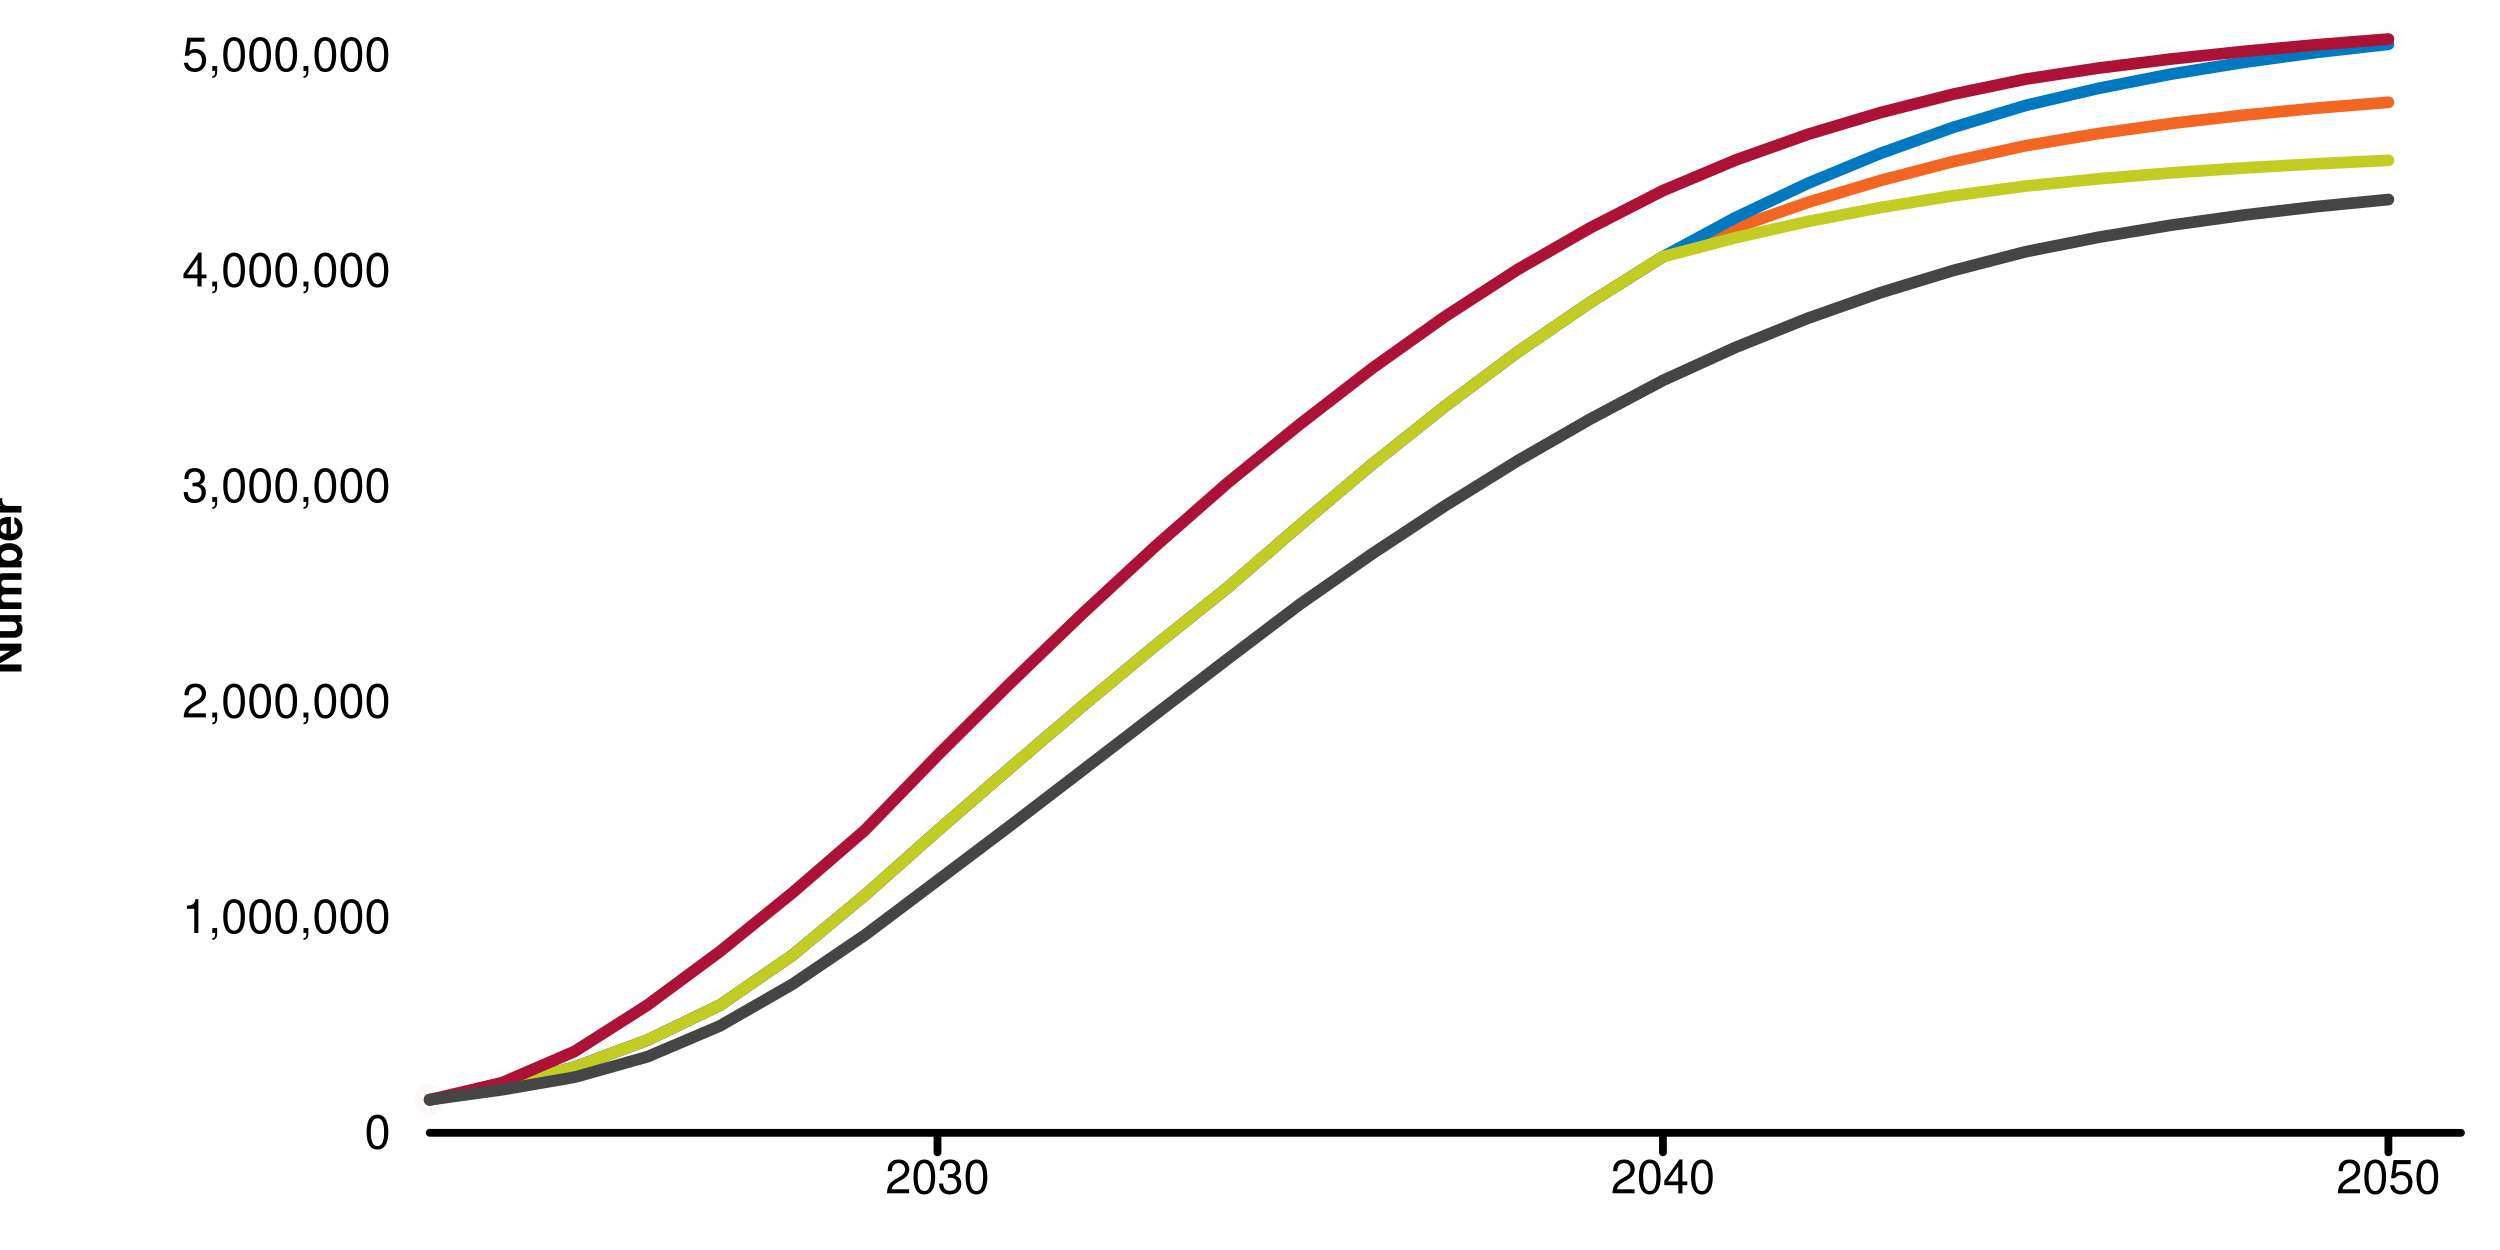
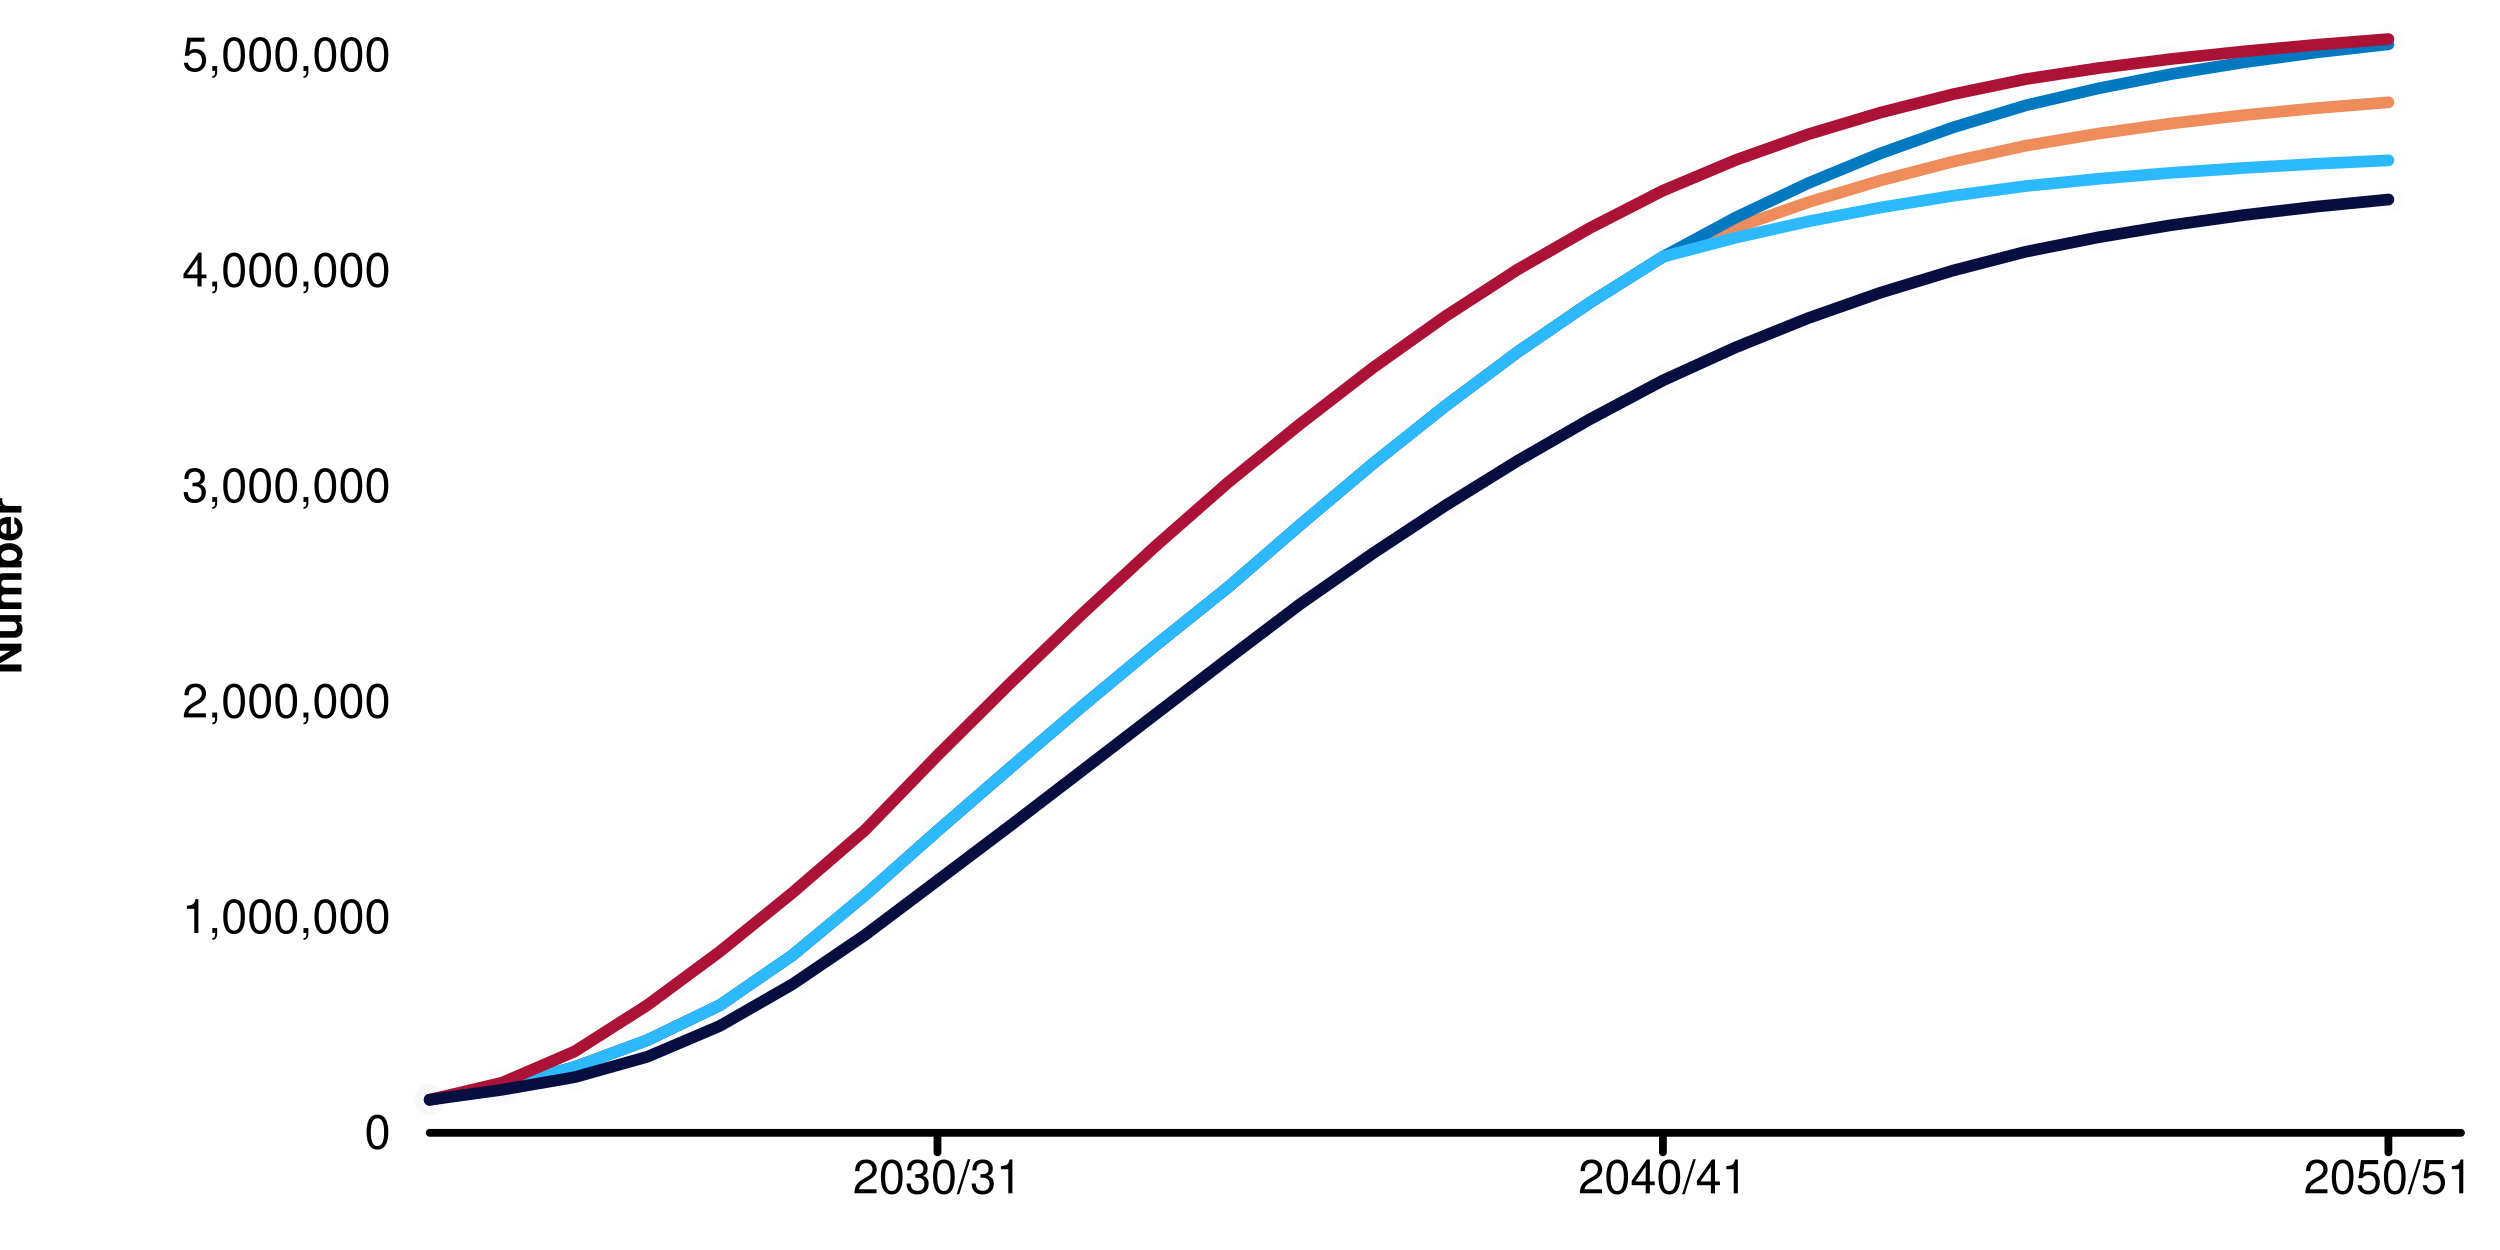
<svg xmlns="http://www.w3.org/2000/svg" width="640" height="320" viewBox="0 0 640 320" preserveAspectRatio="xMinYMin meet" overflow="visible" class="oi-chart-main" data-type="line-chart">
  <defs>
    <style>
	.series path.line { fill-opacity: 0; }
	.series path.line.dotted { stroke-dasharray: 12 20 }
	.series:hover path.line, .series.on path.line { stroke-width: 5; }
	.series .marker { opacity:0.01; }
	.series:hover .marker, .series.active .marker, .series .marker.selected { opacity:1!important; }
	.series .marker:hover, .series .marker.on { r: 6px!important; fill: black; }
	.grid { font-family: "Helvetica Neue",Helvetica,Arial,"Lucida Grande",sans-serif; }
	.grid line { stroke: rgb(0,0,0); stroke-width: 2; stroke-linecap: round; }
	.grid.grid-x text { text-anchor: middle; dominant-baseline: hanging; transform: translateY(10px); }
	.grid.grid-y text { text-anchor: end; dominant-baseline: middle; transform: translateX(-10px); }
	</style>
  </defs>
  <g class="grid grid-y">
    <line x1="110" y1="290" x2="630" y2="290" data-left="110" />
    <text x="110" y="290" text-anchor="end">0</text>
    <text x="110" y="234.829" text-anchor="end">1,000,000</text>
    <text x="110" y="179.658" text-anchor="end">2,000,000</text>
    <text x="110" y="124.487" text-anchor="end">3,000,000</text>
    <text x="110" y="69.317" text-anchor="end">4,000,000</text>
    <text x="110" y="14.146" text-anchor="end">5,000,000</text>
    <text style="text-anchor:middle;dominant-baseline:hanging;font-weight:bold;transform: translateY(150px) rotate(-90deg);">Number</text>
  </g>
  <g class="grid grid-x">
    <line class="tick" x1="240" y1="290" x2="240" y2="295" />
-     <text x="240" y="290" text-anchor="middle">2030</text>
+     <text x="240" y="290" text-anchor="middle">2030/31</text>
    <line class="tick" x1="425.714" y1="290" x2="425.714" y2="295" />
-     <text x="425.714" y="290" text-anchor="middle">2040</text>
+     <text x="425.714" y="290" text-anchor="middle">2040/41</text>
    <line class="tick" x1="611.429" y1="290" x2="611.429" y2="295" />
-     <text x="611.429" y="290" text-anchor="middle">2050</text>
+     <text x="611.429" y="290" text-anchor="middle">2050/51</text>
    <text style="text-anchor:middle;dominant-baseline:hanging;font-weight:bold;transform: translateY(150px) rotate(-90deg);" />
  </g>
  <g class="data-layer" role="table">
    <g data-scenario="electric-engagement" class="series series-1" tabindex="0" role="row" aria-label="Series: Electric Engagement" data-series="1">
-       <path d="M 110.00,281.54L 128.57,278.16L 147.14,273.16L 165.71,266.28L 184.29,257.33L 202.86,244.55L 221.43,229.16L 240.00,212.68L 258.57,196.60L 277.14,180.72L 295.71,165.30L 314.29,150.42L 332.86,134.36L 351.43,118.72L 370.00,103.94L 388.57,90.08L 407.14,77.39L 425.71,65.73L 444.29,58.28L 462.86,51.79L 481.43,46.19L 500.00,41.36L 518.57,37.30L 537.14,34.20L 555.71,31.62L 574.29,29.49L 592.86,27.69L 611.43,26.19" id="Electric Engagement" class="line" stroke="#F26522" stroke-width="3" stroke-linecap="round" />
-       <circle class="marker" cx="110.00" cy="281.54" data-y="153318" data-x="2023" data-i="0" data-series="1" r="4" fill="#F26522" roll="cell" />
-       <circle class="marker" cx="128.57" cy="278.16" data-y="214646" data-x="2024" data-i="1" data-series="1" r="4" fill="#F26522" roll="cell" />
-       <circle class="marker" cx="147.14" cy="273.16" data-y="305265" data-x="2025" data-i="2" data-series="1" r="4" fill="#F26522" roll="cell" />
-       <circle class="marker" cx="165.71" cy="266.28" data-y="429877" data-x="2026" data-i="3" data-series="1" r="4" fill="#F26522" roll="cell" />
-       <circle class="marker" cx="184.29" cy="257.33" data-y="592111" data-x="2027" data-i="4" data-series="1" r="4" fill="#F26522" roll="cell" />
-       <circle class="marker" cx="202.86" cy="244.55" data-y="823823" data-x="2028" data-i="5" data-series="1" r="4" fill="#F26522" roll="cell" />
-       <circle class="marker" cx="221.43" cy="229.16" data-y="1102746" data-x="2029" data-i="6" data-series="1" r="4" fill="#F26522" roll="cell" />
-       <circle class="marker" cx="240.00" cy="212.68" data-y="1401426" data-x="2030" data-i="7" data-series="1" r="4" fill="#F26522" roll="cell" />
-       <circle class="marker" cx="258.57" cy="196.60" data-y="1692952" data-x="2031" data-i="8" data-series="1" r="4" fill="#F26522" roll="cell" />
-       <circle class="marker" cx="277.14" cy="180.72" data-y="1980784" data-x="2032" data-i="9" data-series="1" r="4" fill="#F26522" roll="cell" />
-       <circle class="marker" cx="295.71" cy="165.30" data-y="2260174" data-x="2033" data-i="10" data-series="1" r="4" fill="#F26522" roll="cell" />
-       <circle class="marker" cx="314.29" cy="150.42" data-y="2529934" data-x="2034" data-i="11" data-series="1" r="4" fill="#F26522" roll="cell" />
-       <circle class="marker" cx="332.86" cy="134.36" data-y="2821060" data-x="2035" data-i="12" data-series="1" r="4" fill="#F26522" roll="cell" />
-       <circle class="marker" cx="351.43" cy="118.72" data-y="3104471" data-x="2036" data-i="13" data-series="1" r="4" fill="#F26522" roll="cell" />
-       <circle class="marker" cx="370.00" cy="103.94" data-y="3372408" data-x="2037" data-i="14" data-series="1" r="4" fill="#F26522" roll="cell" />
-       <circle class="marker" cx="388.57" cy="90.08" data-y="3623689" data-x="2038" data-i="15" data-series="1" r="4" fill="#F26522" roll="cell" />
-       <circle class="marker" cx="407.14" cy="77.39" data-y="3853701" data-x="2039" data-i="16" data-series="1" r="4" fill="#F26522" roll="cell" />
-       <circle class="marker" cx="425.71" cy="65.73" data-y="4064963" data-x="2040" data-i="17" data-series="1" r="4" fill="#F26522" roll="cell" />
-       <circle class="marker" cx="444.29" cy="58.28" data-y="4200089" data-x="2041" data-i="18" data-series="1" r="4" fill="#F26522" roll="cell" />
-       <circle class="marker" cx="462.86" cy="51.79" data-y="4317680" data-x="2042" data-i="19" data-series="1" r="4" fill="#F26522" roll="cell" />
-       <circle class="marker" cx="481.43" cy="46.19" data-y="4419258" data-x="2043" data-i="20" data-series="1" r="4" fill="#F26522" roll="cell" />
-       <circle class="marker" cx="500.00" cy="41.36" data-y="4506781" data-x="2044" data-i="21" data-series="1" r="4" fill="#F26522" roll="cell" />
-       <circle class="marker" cx="518.57" cy="37.30" data-y="4580279" data-x="2045" data-i="22" data-series="1" r="4" fill="#F26522" roll="cell" />
-       <circle class="marker" cx="537.14" cy="34.20" data-y="4636448" data-x="2046" data-i="23" data-series="1" r="4" fill="#F26522" roll="cell" />
-       <circle class="marker" cx="555.71" cy="31.62" data-y="4683300" data-x="2047" data-i="24" data-series="1" r="4" fill="#F26522" roll="cell" />
-       <circle class="marker" cx="574.29" cy="29.49" data-y="4721947" data-x="2048" data-i="25" data-series="1" r="4" fill="#F26522" roll="cell" />
-       <circle class="marker" cx="592.86" cy="27.69" data-y="4754513" data-x="2049" data-i="26" data-series="1" r="4" fill="#F26522" roll="cell" />
-       <circle class="marker" cx="611.43" cy="26.19" data-y="4781607" data-x="2050" data-i="27" data-series="1" r="4" fill="#F26522" roll="cell" />
+       <path d="M 110.00,281.54L 128.57,278.16L 147.14,273.16L 165.71,266.28L 184.29,257.33L 202.86,244.55L 221.43,229.16L 240.00,212.68L 258.57,196.60L 277.14,180.72L 295.71,165.30L 314.29,150.42L 332.86,134.36L 351.43,118.72L 370.00,103.94L 388.57,90.08L 407.14,77.39L 425.71,65.73L 444.29,58.28L 462.86,51.79L 481.43,46.19L 500.00,41.36L 518.57,37.30L 537.14,34.20L 555.71,31.62L 574.29,29.49L 592.86,27.69L 611.43,26.19" id="Electric Engagement" class="line" stroke="#EE8C5C" stroke-width="3" stroke-linecap="round" />
+       <circle class="marker" cx="110.00" cy="281.54" data-y="153318" data-x="2023/24" data-i="0" data-series="1" r="4" fill="#EE8C5C" roll="cell" />
+       <circle class="marker" cx="128.57" cy="278.16" data-y="214646" data-x="2024/25" data-i="1" data-series="1" r="4" fill="#EE8C5C" roll="cell" />
+       <circle class="marker" cx="147.14" cy="273.16" data-y="305265" data-x="2025/26" data-i="2" data-series="1" r="4" fill="#EE8C5C" roll="cell" />
+       <circle class="marker" cx="165.71" cy="266.28" data-y="429877" data-x="2026/27" data-i="3" data-series="1" r="4" fill="#EE8C5C" roll="cell" />
+       <circle class="marker" cx="184.29" cy="257.33" data-y="592111" data-x="2027/28" data-i="4" data-series="1" r="4" fill="#EE8C5C" roll="cell" />
+       <circle class="marker" cx="202.86" cy="244.55" data-y="823823" data-x="2028/29" data-i="5" data-series="1" r="4" fill="#EE8C5C" roll="cell" />
+       <circle class="marker" cx="221.43" cy="229.16" data-y="1102746" data-x="2029/30" data-i="6" data-series="1" r="4" fill="#EE8C5C" roll="cell" />
+       <circle class="marker" cx="240.00" cy="212.68" data-y="1401426" data-x="2030/31" data-i="7" data-series="1" r="4" fill="#EE8C5C" roll="cell" />
+       <circle class="marker" cx="258.57" cy="196.60" data-y="1692952" data-x="2031/32" data-i="8" data-series="1" r="4" fill="#EE8C5C" roll="cell" />
+       <circle class="marker" cx="277.14" cy="180.72" data-y="1980784" data-x="2032/33" data-i="9" data-series="1" r="4" fill="#EE8C5C" roll="cell" />
+       <circle class="marker" cx="295.71" cy="165.30" data-y="2260174" data-x="2033/34" data-i="10" data-series="1" r="4" fill="#EE8C5C" roll="cell" />
+       <circle class="marker" cx="314.29" cy="150.42" data-y="2529934" data-x="2034/35" data-i="11" data-series="1" r="4" fill="#EE8C5C" roll="cell" />
+       <circle class="marker" cx="332.86" cy="134.36" data-y="2821060" data-x="2035/36" data-i="12" data-series="1" r="4" fill="#EE8C5C" roll="cell" />
+       <circle class="marker" cx="351.43" cy="118.72" data-y="3104471" data-x="2036/37" data-i="13" data-series="1" r="4" fill="#EE8C5C" roll="cell" />
+       <circle class="marker" cx="370.00" cy="103.94" data-y="3372408" data-x="2037/38" data-i="14" data-series="1" r="4" fill="#EE8C5C" roll="cell" />
+       <circle class="marker" cx="388.57" cy="90.08" data-y="3623689" data-x="2038/39" data-i="15" data-series="1" r="4" fill="#EE8C5C" roll="cell" />
+       <circle class="marker" cx="407.14" cy="77.39" data-y="3853701" data-x="2039/40" data-i="16" data-series="1" r="4" fill="#EE8C5C" roll="cell" />
+       <circle class="marker" cx="425.71" cy="65.73" data-y="4064963" data-x="2040/41" data-i="17" data-series="1" r="4" fill="#EE8C5C" roll="cell" />
+       <circle class="marker" cx="444.29" cy="58.28" data-y="4200089" data-x="2041/42" data-i="18" data-series="1" r="4" fill="#EE8C5C" roll="cell" />
+       <circle class="marker" cx="462.86" cy="51.79" data-y="4317680" data-x="2042/43" data-i="19" data-series="1" r="4" fill="#EE8C5C" roll="cell" />
+       <circle class="marker" cx="481.43" cy="46.19" data-y="4419258" data-x="2043/44" data-i="20" data-series="1" r="4" fill="#EE8C5C" roll="cell" />
+       <circle class="marker" cx="500.00" cy="41.36" data-y="4506781" data-x="2044/45" data-i="21" data-series="1" r="4" fill="#EE8C5C" roll="cell" />
+       <circle class="marker" cx="518.57" cy="37.30" data-y="4580279" data-x="2045/46" data-i="22" data-series="1" r="4" fill="#EE8C5C" roll="cell" />
+       <circle class="marker" cx="537.14" cy="34.20" data-y="4636448" data-x="2046/47" data-i="23" data-series="1" r="4" fill="#EE8C5C" roll="cell" />
+       <circle class="marker" cx="555.71" cy="31.62" data-y="4683300" data-x="2047/48" data-i="24" data-series="1" r="4" fill="#EE8C5C" roll="cell" />
+       <circle class="marker" cx="574.29" cy="29.49" data-y="4721947" data-x="2048/49" data-i="25" data-series="1" r="4" fill="#EE8C5C" roll="cell" />
+       <circle class="marker" cx="592.86" cy="27.69" data-y="4754513" data-x="2049/50" data-i="26" data-series="1" r="4" fill="#EE8C5C" roll="cell" />
+       <circle class="marker" cx="611.43" cy="26.19" data-y="4781607" data-x="2050/51" data-i="27" data-series="1" r="4" fill="#EE8C5C" roll="cell" />
    </g>
    <g data-scenario="hydrogen-evolution" class="series series-2" tabindex="0" role="row" aria-label="Series: Hydrogen Evolution" data-series="2">
      <path d="M 110.00,281.54L 128.57,278.16L 147.14,273.16L 165.71,266.28L 184.29,257.33L 202.86,244.55L 221.43,229.16L 240.00,212.68L 258.57,196.60L 277.14,180.72L 295.71,165.30L 314.29,150.42L 332.86,134.36L 351.43,118.72L 370.00,103.94L 388.57,90.08L 407.14,77.39L 425.71,65.73L 444.29,55.70L 462.86,46.90L 481.43,39.25L 500.00,32.61L 518.57,26.98L 537.14,22.63L 555.71,18.98L 574.29,15.97L 592.86,13.44L 611.43,11.34" id="Hydrogen Evolution" class="line" stroke="#0079C1" stroke-width="3" stroke-linecap="round" />
-       <circle class="marker" cx="110.00" cy="281.54" data-y="153318" data-x="2023" data-i="0" data-series="2" r="4" fill="#0079C1" roll="cell" />
-       <circle class="marker" cx="128.57" cy="278.16" data-y="214646" data-x="2024" data-i="1" data-series="2" r="4" fill="#0079C1" roll="cell" />
-       <circle class="marker" cx="147.14" cy="273.16" data-y="305265" data-x="2025" data-i="2" data-series="2" r="4" fill="#0079C1" roll="cell" />
-       <circle class="marker" cx="165.71" cy="266.28" data-y="429877" data-x="2026" data-i="3" data-series="2" r="4" fill="#0079C1" roll="cell" />
-       <circle class="marker" cx="184.29" cy="257.33" data-y="592111" data-x="2027" data-i="4" data-series="2" r="4" fill="#0079C1" roll="cell" />
-       <circle class="marker" cx="202.86" cy="244.55" data-y="823823" data-x="2028" data-i="5" data-series="2" r="4" fill="#0079C1" roll="cell" />
-       <circle class="marker" cx="221.43" cy="229.16" data-y="1102746" data-x="2029" data-i="6" data-series="2" r="4" fill="#0079C1" roll="cell" />
-       <circle class="marker" cx="240.00" cy="212.68" data-y="1401426" data-x="2030" data-i="7" data-series="2" r="4" fill="#0079C1" roll="cell" />
-       <circle class="marker" cx="258.57" cy="196.60" data-y="1692952" data-x="2031" data-i="8" data-series="2" r="4" fill="#0079C1" roll="cell" />
-       <circle class="marker" cx="277.14" cy="180.72" data-y="1980784" data-x="2032" data-i="9" data-series="2" r="4" fill="#0079C1" roll="cell" />
-       <circle class="marker" cx="295.71" cy="165.30" data-y="2260174" data-x="2033" data-i="10" data-series="2" r="4" fill="#0079C1" roll="cell" />
-       <circle class="marker" cx="314.29" cy="150.42" data-y="2529934" data-x="2034" data-i="11" data-series="2" r="4" fill="#0079C1" roll="cell" />
-       <circle class="marker" cx="332.86" cy="134.36" data-y="2821060" data-x="2035" data-i="12" data-series="2" r="4" fill="#0079C1" roll="cell" />
-       <circle class="marker" cx="351.43" cy="118.72" data-y="3104471" data-x="2036" data-i="13" data-series="2" r="4" fill="#0079C1" roll="cell" />
-       <circle class="marker" cx="370.00" cy="103.94" data-y="3372408" data-x="2037" data-i="14" data-series="2" r="4" fill="#0079C1" roll="cell" />
-       <circle class="marker" cx="388.57" cy="90.08" data-y="3623689" data-x="2038" data-i="15" data-series="2" r="4" fill="#0079C1" roll="cell" />
-       <circle class="marker" cx="407.14" cy="77.39" data-y="3853701" data-x="2039" data-i="16" data-series="2" r="4" fill="#0079C1" roll="cell" />
-       <circle class="marker" cx="425.71" cy="65.73" data-y="4064963" data-x="2040" data-i="17" data-series="2" r="4" fill="#0079C1" roll="cell" />
-       <circle class="marker" cx="444.29" cy="55.70" data-y="4246885" data-x="2041" data-i="18" data-series="2" r="4" fill="#0079C1" roll="cell" />
-       <circle class="marker" cx="462.86" cy="46.90" data-y="4406242" data-x="2042" data-i="19" data-series="2" r="4" fill="#0079C1" roll="cell" />
-       <circle class="marker" cx="481.43" cy="39.25" data-y="4544987" data-x="2043" data-i="20" data-series="2" r="4" fill="#0079C1" roll="cell" />
-       <circle class="marker" cx="500.00" cy="32.61" data-y="4665378" data-x="2044" data-i="21" data-series="2" r="4" fill="#0079C1" roll="cell" />
-       <circle class="marker" cx="518.57" cy="26.98" data-y="4767398" data-x="2045" data-i="22" data-series="2" r="4" fill="#0079C1" roll="cell" />
-       <circle class="marker" cx="537.14" cy="22.63" data-y="4846250" data-x="2046" data-i="23" data-series="2" r="4" fill="#0079C1" roll="cell" />
-       <circle class="marker" cx="555.71" cy="18.98" data-y="4912320" data-x="2047" data-i="24" data-series="2" r="4" fill="#0079C1" roll="cell" />
-       <circle class="marker" cx="574.29" cy="15.97" data-y="4966953" data-x="2048" data-i="25" data-series="2" r="4" fill="#0079C1" roll="cell" />
-       <circle class="marker" cx="592.86" cy="13.44" data-y="5012818" data-x="2049" data-i="26" data-series="2" r="4" fill="#0079C1" roll="cell" />
-       <circle class="marker" cx="611.43" cy="11.34" data-y="5050825" data-x="2050" data-i="27" data-series="2" r="4" fill="#0079C1" roll="cell" />
+       <circle class="marker" cx="110.00" cy="281.54" data-y="153318" data-x="2023/24" data-i="0" data-series="2" r="4" fill="#0079C1" roll="cell" />
+       <circle class="marker" cx="128.57" cy="278.16" data-y="214646" data-x="2024/25" data-i="1" data-series="2" r="4" fill="#0079C1" roll="cell" />
+       <circle class="marker" cx="147.14" cy="273.16" data-y="305265" data-x="2025/26" data-i="2" data-series="2" r="4" fill="#0079C1" roll="cell" />
+       <circle class="marker" cx="165.71" cy="266.28" data-y="429877" data-x="2026/27" data-i="3" data-series="2" r="4" fill="#0079C1" roll="cell" />
+       <circle class="marker" cx="184.29" cy="257.33" data-y="592111" data-x="2027/28" data-i="4" data-series="2" r="4" fill="#0079C1" roll="cell" />
+       <circle class="marker" cx="202.86" cy="244.55" data-y="823823" data-x="2028/29" data-i="5" data-series="2" r="4" fill="#0079C1" roll="cell" />
+       <circle class="marker" cx="221.43" cy="229.16" data-y="1102746" data-x="2029/30" data-i="6" data-series="2" r="4" fill="#0079C1" roll="cell" />
+       <circle class="marker" cx="240.00" cy="212.68" data-y="1401426" data-x="2030/31" data-i="7" data-series="2" r="4" fill="#0079C1" roll="cell" />
+       <circle class="marker" cx="258.57" cy="196.60" data-y="1692952" data-x="2031/32" data-i="8" data-series="2" r="4" fill="#0079C1" roll="cell" />
+       <circle class="marker" cx="277.14" cy="180.72" data-y="1980784" data-x="2032/33" data-i="9" data-series="2" r="4" fill="#0079C1" roll="cell" />
+       <circle class="marker" cx="295.71" cy="165.30" data-y="2260174" data-x="2033/34" data-i="10" data-series="2" r="4" fill="#0079C1" roll="cell" />
+       <circle class="marker" cx="314.29" cy="150.42" data-y="2529934" data-x="2034/35" data-i="11" data-series="2" r="4" fill="#0079C1" roll="cell" />
+       <circle class="marker" cx="332.86" cy="134.36" data-y="2821060" data-x="2035/36" data-i="12" data-series="2" r="4" fill="#0079C1" roll="cell" />
+       <circle class="marker" cx="351.43" cy="118.72" data-y="3104471" data-x="2036/37" data-i="13" data-series="2" r="4" fill="#0079C1" roll="cell" />
+       <circle class="marker" cx="370.00" cy="103.94" data-y="3372408" data-x="2037/38" data-i="14" data-series="2" r="4" fill="#0079C1" roll="cell" />
+       <circle class="marker" cx="388.57" cy="90.08" data-y="3623689" data-x="2038/39" data-i="15" data-series="2" r="4" fill="#0079C1" roll="cell" />
+       <circle class="marker" cx="407.14" cy="77.39" data-y="3853701" data-x="2039/40" data-i="16" data-series="2" r="4" fill="#0079C1" roll="cell" />
+       <circle class="marker" cx="425.71" cy="65.73" data-y="4064963" data-x="2040/41" data-i="17" data-series="2" r="4" fill="#0079C1" roll="cell" />
+       <circle class="marker" cx="444.29" cy="55.70" data-y="4246885" data-x="2041/42" data-i="18" data-series="2" r="4" fill="#0079C1" roll="cell" />
+       <circle class="marker" cx="462.86" cy="46.90" data-y="4406242" data-x="2042/43" data-i="19" data-series="2" r="4" fill="#0079C1" roll="cell" />
+       <circle class="marker" cx="481.43" cy="39.25" data-y="4544987" data-x="2043/44" data-i="20" data-series="2" r="4" fill="#0079C1" roll="cell" />
+       <circle class="marker" cx="500.00" cy="32.61" data-y="4665378" data-x="2044/45" data-i="21" data-series="2" r="4" fill="#0079C1" roll="cell" />
+       <circle class="marker" cx="518.57" cy="26.98" data-y="4767398" data-x="2045/46" data-i="22" data-series="2" r="4" fill="#0079C1" roll="cell" />
+       <circle class="marker" cx="537.14" cy="22.63" data-y="4846250" data-x="2046/47" data-i="23" data-series="2" r="4" fill="#0079C1" roll="cell" />
+       <circle class="marker" cx="555.71" cy="18.98" data-y="4912320" data-x="2047/48" data-i="24" data-series="2" r="4" fill="#0079C1" roll="cell" />
+       <circle class="marker" cx="574.29" cy="15.97" data-y="4966953" data-x="2048/49" data-i="25" data-series="2" r="4" fill="#0079C1" roll="cell" />
+       <circle class="marker" cx="592.86" cy="13.44" data-y="5012818" data-x="2049/50" data-i="26" data-series="2" r="4" fill="#0079C1" roll="cell" />
+       <circle class="marker" cx="611.43" cy="11.34" data-y="5050825" data-x="2050/51" data-i="27" data-series="2" r="4" fill="#0079C1" roll="cell" />
    </g>
    <g data-scenario="holistic-transition" class="series series-3" tabindex="0" role="row" aria-label="Series: Holistic Transition" data-series="3">
-       <path d="M 110.00,281.54L 128.57,278.16L 147.14,273.16L 165.71,266.28L 184.29,257.33L 202.86,244.55L 221.43,229.16L 240.00,212.68L 258.57,196.60L 277.14,180.72L 295.71,165.30L 314.29,150.42L 332.86,134.36L 351.43,118.72L 370.00,103.94L 388.57,90.08L 407.14,77.39L 425.71,65.73L 444.29,60.86L 462.86,56.68L 481.43,53.12L 500.00,50.11L 518.57,47.63L 537.14,45.78L 555.71,44.25L 574.29,43.00L 592.86,41.94L 611.43,41.05" id="Holistic Transition" class="line" stroke="#C2CD23" stroke-width="3" stroke-linecap="round" />
-       <circle class="marker" cx="110.00" cy="281.54" data-y="153318" data-x="2023" data-i="0" data-series="3" r="4" fill="#C2CD23" roll="cell" />
-       <circle class="marker" cx="128.57" cy="278.16" data-y="214646" data-x="2024" data-i="1" data-series="3" r="4" fill="#C2CD23" roll="cell" />
-       <circle class="marker" cx="147.14" cy="273.16" data-y="305265" data-x="2025" data-i="2" data-series="3" r="4" fill="#C2CD23" roll="cell" />
-       <circle class="marker" cx="165.71" cy="266.28" data-y="429877" data-x="2026" data-i="3" data-series="3" r="4" fill="#C2CD23" roll="cell" />
-       <circle class="marker" cx="184.29" cy="257.33" data-y="592111" data-x="2027" data-i="4" data-series="3" r="4" fill="#C2CD23" roll="cell" />
-       <circle class="marker" cx="202.86" cy="244.55" data-y="823823" data-x="2028" data-i="5" data-series="3" r="4" fill="#C2CD23" roll="cell" />
-       <circle class="marker" cx="221.43" cy="229.16" data-y="1102746" data-x="2029" data-i="6" data-series="3" r="4" fill="#C2CD23" roll="cell" />
-       <circle class="marker" cx="240.00" cy="212.68" data-y="1401426" data-x="2030" data-i="7" data-series="3" r="4" fill="#C2CD23" roll="cell" />
-       <circle class="marker" cx="258.57" cy="196.60" data-y="1692952" data-x="2031" data-i="8" data-series="3" r="4" fill="#C2CD23" roll="cell" />
-       <circle class="marker" cx="277.14" cy="180.72" data-y="1980784" data-x="2032" data-i="9" data-series="3" r="4" fill="#C2CD23" roll="cell" />
-       <circle class="marker" cx="295.71" cy="165.30" data-y="2260174" data-x="2033" data-i="10" data-series="3" r="4" fill="#C2CD23" roll="cell" />
-       <circle class="marker" cx="314.29" cy="150.42" data-y="2529934" data-x="2034" data-i="11" data-series="3" r="4" fill="#C2CD23" roll="cell" />
-       <circle class="marker" cx="332.86" cy="134.36" data-y="2821060" data-x="2035" data-i="12" data-series="3" r="4" fill="#C2CD23" roll="cell" />
-       <circle class="marker" cx="351.43" cy="118.72" data-y="3104471" data-x="2036" data-i="13" data-series="3" r="4" fill="#C2CD23" roll="cell" />
-       <circle class="marker" cx="370.00" cy="103.94" data-y="3372408" data-x="2037" data-i="14" data-series="3" r="4" fill="#C2CD23" roll="cell" />
-       <circle class="marker" cx="388.57" cy="90.08" data-y="3623689" data-x="2038" data-i="15" data-series="3" r="4" fill="#C2CD23" roll="cell" />
-       <circle class="marker" cx="407.14" cy="77.39" data-y="3853701" data-x="2039" data-i="16" data-series="3" r="4" fill="#C2CD23" roll="cell" />
-       <circle class="marker" cx="425.71" cy="65.73" data-y="4064963" data-x="2040" data-i="17" data-series="3" r="4" fill="#C2CD23" roll="cell" />
-       <circle class="marker" cx="444.29" cy="60.86" data-y="4153292" data-x="2041" data-i="18" data-series="3" r="4" fill="#C2CD23" roll="cell" />
-       <circle class="marker" cx="462.86" cy="56.68" data-y="4229118" data-x="2042" data-i="19" data-series="3" r="4" fill="#C2CD23" roll="cell" />
-       <circle class="marker" cx="481.43" cy="53.12" data-y="4293529" data-x="2043" data-i="20" data-series="3" r="4" fill="#C2CD23" roll="cell" />
-       <circle class="marker" cx="500.00" cy="50.11" data-y="4348186" data-x="2044" data-i="21" data-series="3" r="4" fill="#C2CD23" roll="cell" />
-       <circle class="marker" cx="518.57" cy="47.63" data-y="4393157" data-x="2045" data-i="22" data-series="3" r="4" fill="#C2CD23" roll="cell" />
-       <circle class="marker" cx="537.14" cy="45.78" data-y="4426644" data-x="2046" data-i="23" data-series="3" r="4" fill="#C2CD23" roll="cell" />
-       <circle class="marker" cx="555.71" cy="44.25" data-y="4454282" data-x="2047" data-i="24" data-series="3" r="4" fill="#C2CD23" roll="cell" />
-       <circle class="marker" cx="574.29" cy="43.00" data-y="4476941" data-x="2048" data-i="25" data-series="3" r="4" fill="#C2CD23" roll="cell" />
-       <circle class="marker" cx="592.86" cy="41.94" data-y="4496208" data-x="2049" data-i="26" data-series="3" r="4" fill="#C2CD23" roll="cell" />
-       <circle class="marker" cx="611.43" cy="41.05" data-y="4512390" data-x="2050" data-i="27" data-series="3" r="4" fill="#C2CD23" roll="cell" />
+       <path d="M 110.00,281.54L 128.57,278.16L 147.14,273.16L 165.71,266.28L 184.29,257.33L 202.86,244.55L 221.43,229.16L 240.00,212.68L 258.57,196.60L 277.14,180.72L 295.71,165.30L 314.29,150.42L 332.86,134.36L 351.43,118.72L 370.00,103.94L 388.57,90.08L 407.14,77.39L 425.71,65.73L 444.29,60.86L 462.86,56.68L 481.43,53.12L 500.00,50.11L 518.57,47.63L 537.14,45.78L 555.71,44.25L 574.29,43.00L 592.86,41.94L 611.43,41.05" id="Holistic Transition" class="line" stroke="#2CB9FF" stroke-width="3" stroke-linecap="round" />
+       <circle class="marker" cx="110.00" cy="281.54" data-y="153318" data-x="2023/24" data-i="0" data-series="3" r="4" fill="#2CB9FF" roll="cell" />
+       <circle class="marker" cx="128.57" cy="278.16" data-y="214646" data-x="2024/25" data-i="1" data-series="3" r="4" fill="#2CB9FF" roll="cell" />
+       <circle class="marker" cx="147.14" cy="273.16" data-y="305265" data-x="2025/26" data-i="2" data-series="3" r="4" fill="#2CB9FF" roll="cell" />
+       <circle class="marker" cx="165.71" cy="266.28" data-y="429877" data-x="2026/27" data-i="3" data-series="3" r="4" fill="#2CB9FF" roll="cell" />
+       <circle class="marker" cx="184.29" cy="257.33" data-y="592111" data-x="2027/28" data-i="4" data-series="3" r="4" fill="#2CB9FF" roll="cell" />
+       <circle class="marker" cx="202.86" cy="244.55" data-y="823823" data-x="2028/29" data-i="5" data-series="3" r="4" fill="#2CB9FF" roll="cell" />
+       <circle class="marker" cx="221.43" cy="229.16" data-y="1102746" data-x="2029/30" data-i="6" data-series="3" r="4" fill="#2CB9FF" roll="cell" />
+       <circle class="marker" cx="240.00" cy="212.68" data-y="1401426" data-x="2030/31" data-i="7" data-series="3" r="4" fill="#2CB9FF" roll="cell" />
+       <circle class="marker" cx="258.57" cy="196.60" data-y="1692952" data-x="2031/32" data-i="8" data-series="3" r="4" fill="#2CB9FF" roll="cell" />
+       <circle class="marker" cx="277.14" cy="180.72" data-y="1980784" data-x="2032/33" data-i="9" data-series="3" r="4" fill="#2CB9FF" roll="cell" />
+       <circle class="marker" cx="295.71" cy="165.30" data-y="2260174" data-x="2033/34" data-i="10" data-series="3" r="4" fill="#2CB9FF" roll="cell" />
+       <circle class="marker" cx="314.29" cy="150.42" data-y="2529934" data-x="2034/35" data-i="11" data-series="3" r="4" fill="#2CB9FF" roll="cell" />
+       <circle class="marker" cx="332.86" cy="134.36" data-y="2821060" data-x="2035/36" data-i="12" data-series="3" r="4" fill="#2CB9FF" roll="cell" />
+       <circle class="marker" cx="351.43" cy="118.72" data-y="3104471" data-x="2036/37" data-i="13" data-series="3" r="4" fill="#2CB9FF" roll="cell" />
+       <circle class="marker" cx="370.00" cy="103.94" data-y="3372408" data-x="2037/38" data-i="14" data-series="3" r="4" fill="#2CB9FF" roll="cell" />
+       <circle class="marker" cx="388.57" cy="90.08" data-y="3623689" data-x="2038/39" data-i="15" data-series="3" r="4" fill="#2CB9FF" roll="cell" />
+       <circle class="marker" cx="407.14" cy="77.39" data-y="3853701" data-x="2039/40" data-i="16" data-series="3" r="4" fill="#2CB9FF" roll="cell" />
+       <circle class="marker" cx="425.71" cy="65.73" data-y="4064963" data-x="2040/41" data-i="17" data-series="3" r="4" fill="#2CB9FF" roll="cell" />
+       <circle class="marker" cx="444.29" cy="60.86" data-y="4153292" data-x="2041/42" data-i="18" data-series="3" r="4" fill="#2CB9FF" roll="cell" />
+       <circle class="marker" cx="462.86" cy="56.68" data-y="4229118" data-x="2042/43" data-i="19" data-series="3" r="4" fill="#2CB9FF" roll="cell" />
+       <circle class="marker" cx="481.43" cy="53.12" data-y="4293529" data-x="2043/44" data-i="20" data-series="3" r="4" fill="#2CB9FF" roll="cell" />
+       <circle class="marker" cx="500.00" cy="50.11" data-y="4348186" data-x="2044/45" data-i="21" data-series="3" r="4" fill="#2CB9FF" roll="cell" />
+       <circle class="marker" cx="518.57" cy="47.63" data-y="4393157" data-x="2045/46" data-i="22" data-series="3" r="4" fill="#2CB9FF" roll="cell" />
+       <circle class="marker" cx="537.14" cy="45.78" data-y="4426644" data-x="2046/47" data-i="23" data-series="3" r="4" fill="#2CB9FF" roll="cell" />
+       <circle class="marker" cx="555.71" cy="44.25" data-y="4454282" data-x="2047/48" data-i="24" data-series="3" r="4" fill="#2CB9FF" roll="cell" />
+       <circle class="marker" cx="574.29" cy="43.00" data-y="4476941" data-x="2048/49" data-i="25" data-series="3" r="4" fill="#2CB9FF" roll="cell" />
+       <circle class="marker" cx="592.86" cy="41.94" data-y="4496208" data-x="2049/50" data-i="26" data-series="3" r="4" fill="#2CB9FF" roll="cell" />
+       <circle class="marker" cx="611.43" cy="41.05" data-y="4512390" data-x="2050/51" data-i="27" data-series="3" r="4" fill="#2CB9FF" roll="cell" />
    </g>
-     <g data-scenario="reference-scenario" class="series series-4" tabindex="0" role="row" aria-label="Series: NPg Reference Scenario" data-series="4">
+     <g data-scenario="npg-reference-scenario" class="series series-4" tabindex="0" role="row" aria-label="Series: NPg Reference Scenario" data-series="4">
      <path d="M 110.00,281.54L 128.57,277.15L 147.14,269.14L 165.71,257.32L 184.29,243.59L 202.86,228.55L 221.43,212.52L 240.00,193.37L 258.57,174.95L 277.14,157.07L 295.71,139.90L 314.29,123.60L 332.86,108.52L 351.43,94.18L 370.00,80.98L 388.57,68.96L 407.14,58.30L 425.71,48.80L 444.29,40.98L 462.86,34.38L 481.43,28.81L 500.00,24.11L 518.57,20.25L 537.14,17.44L 555.71,15.11L 574.29,13.16L 592.86,11.47L 611.43,10.00" id="NPg Reference Scenario" class="line" stroke="#ab1236" stroke-width="3" stroke-linecap="round" />
-       <circle class="marker" cx="110.00" cy="281.54" data-y="153318" data-x="2023" data-i="0" data-series="4" r="4" fill="#ab1236" roll="cell" />
-       <circle class="marker" cx="128.57" cy="277.15" data-y="232928" data-x="2024" data-i="1" data-series="4" r="4" fill="#ab1236" roll="cell" />
-       <circle class="marker" cx="147.14" cy="269.14" data-y="378060" data-x="2025" data-i="2" data-series="4" r="4" fill="#ab1236" roll="cell" />
-       <circle class="marker" cx="165.71" cy="257.32" data-y="592280" data-x="2026" data-i="3" data-series="4" r="4" fill="#ab1236" roll="cell" />
-       <circle class="marker" cx="184.29" cy="243.59" data-y="841285" data-x="2027" data-i="4" data-series="4" r="4" fill="#ab1236" roll="cell" />
-       <circle class="marker" cx="202.86" cy="228.55" data-y="1113833" data-x="2028" data-i="5" data-series="4" r="4" fill="#ab1236" roll="cell" />
-       <circle class="marker" cx="221.43" cy="212.52" data-y="1404309" data-x="2029" data-i="6" data-series="4" r="4" fill="#ab1236" roll="cell" />
-       <circle class="marker" cx="240.00" cy="193.37" data-y="1751455" data-x="2030" data-i="7" data-series="4" r="4" fill="#ab1236" roll="cell" />
-       <circle class="marker" cx="258.57" cy="174.95" data-y="2085300" data-x="2031" data-i="8" data-series="4" r="4" fill="#ab1236" roll="cell" />
-       <circle class="marker" cx="277.14" cy="157.07" data-y="2409491" data-x="2032" data-i="9" data-series="4" r="4" fill="#ab1236" roll="cell" />
-       <circle class="marker" cx="295.71" cy="139.90" data-y="2720667" data-x="2033" data-i="10" data-series="4" r="4" fill="#ab1236" roll="cell" />
-       <circle class="marker" cx="314.29" cy="123.60" data-y="3016036" data-x="2034" data-i="11" data-series="4" r="4" fill="#ab1236" roll="cell" />
-       <circle class="marker" cx="332.86" cy="108.52" data-y="3289444" data-x="2035" data-i="12" data-series="4" r="4" fill="#ab1236" roll="cell" />
-       <circle class="marker" cx="351.43" cy="94.18" data-y="3549426" data-x="2036" data-i="13" data-series="4" r="4" fill="#ab1236" roll="cell" />
-       <circle class="marker" cx="370.00" cy="80.98" data-y="3788681" data-x="2037" data-i="14" data-series="4" r="4" fill="#ab1236" roll="cell" />
-       <circle class="marker" cx="388.57" cy="68.96" data-y="4006483" data-x="2038" data-i="15" data-series="4" r="4" fill="#ab1236" roll="cell" />
-       <circle class="marker" cx="407.14" cy="58.30" data-y="4199720" data-x="2039" data-i="16" data-series="4" r="4" fill="#ab1236" roll="cell" />
-       <circle class="marker" cx="425.71" cy="48.80" data-y="4371931" data-x="2040" data-i="17" data-series="4" r="4" fill="#ab1236" roll="cell" />
-       <circle class="marker" cx="444.29" cy="40.98" data-y="4513660" data-x="2041" data-i="18" data-series="4" r="4" fill="#ab1236" roll="cell" />
-       <circle class="marker" cx="462.86" cy="34.38" data-y="4633301" data-x="2042" data-i="19" data-series="4" r="4" fill="#ab1236" roll="cell" />
-       <circle class="marker" cx="481.43" cy="28.81" data-y="4734280" data-x="2043" data-i="20" data-series="4" r="4" fill="#ab1236" roll="cell" />
-       <circle class="marker" cx="500.00" cy="24.11" data-y="4819305" data-x="2044" data-i="21" data-series="4" r="4" fill="#ab1236" roll="cell" />
-       <circle class="marker" cx="518.57" cy="20.25" data-y="4889392" data-x="2045" data-i="22" data-series="4" r="4" fill="#ab1236" roll="cell" />
-       <circle class="marker" cx="537.14" cy="17.44" data-y="4940205" data-x="2046" data-i="23" data-series="4" r="4" fill="#ab1236" roll="cell" />
-       <circle class="marker" cx="555.71" cy="15.11" data-y="4982563" data-x="2047" data-i="24" data-series="4" r="4" fill="#ab1236" roll="cell" />
-       <circle class="marker" cx="574.29" cy="13.16" data-y="5017940" data-x="2048" data-i="25" data-series="4" r="4" fill="#ab1236" roll="cell" />
-       <circle class="marker" cx="592.86" cy="11.47" data-y="5048518" data-x="2049" data-i="26" data-series="4" r="4" fill="#ab1236" roll="cell" />
-       <circle class="marker" cx="611.43" cy="10.00" data-y="5075143" data-x="2050" data-i="27" data-series="4" r="4" fill="#ab1236" roll="cell" />
+       <circle class="marker" cx="110.00" cy="281.54" data-y="153318" data-x="2023/24" data-i="0" data-series="4" r="4" fill="#ab1236" roll="cell" />
+       <circle class="marker" cx="128.57" cy="277.15" data-y="232928" data-x="2024/25" data-i="1" data-series="4" r="4" fill="#ab1236" roll="cell" />
+       <circle class="marker" cx="147.14" cy="269.14" data-y="378060" data-x="2025/26" data-i="2" data-series="4" r="4" fill="#ab1236" roll="cell" />
+       <circle class="marker" cx="165.71" cy="257.32" data-y="592280" data-x="2026/27" data-i="3" data-series="4" r="4" fill="#ab1236" roll="cell" />
+       <circle class="marker" cx="184.29" cy="243.59" data-y="841285" data-x="2027/28" data-i="4" data-series="4" r="4" fill="#ab1236" roll="cell" />
+       <circle class="marker" cx="202.86" cy="228.55" data-y="1113833" data-x="2028/29" data-i="5" data-series="4" r="4" fill="#ab1236" roll="cell" />
+       <circle class="marker" cx="221.43" cy="212.52" data-y="1404309" data-x="2029/30" data-i="6" data-series="4" r="4" fill="#ab1236" roll="cell" />
+       <circle class="marker" cx="240.00" cy="193.37" data-y="1751455" data-x="2030/31" data-i="7" data-series="4" r="4" fill="#ab1236" roll="cell" />
+       <circle class="marker" cx="258.57" cy="174.95" data-y="2085300" data-x="2031/32" data-i="8" data-series="4" r="4" fill="#ab1236" roll="cell" />
+       <circle class="marker" cx="277.14" cy="157.07" data-y="2409491" data-x="2032/33" data-i="9" data-series="4" r="4" fill="#ab1236" roll="cell" />
+       <circle class="marker" cx="295.71" cy="139.90" data-y="2720667" data-x="2033/34" data-i="10" data-series="4" r="4" fill="#ab1236" roll="cell" />
+       <circle class="marker" cx="314.29" cy="123.60" data-y="3016036" data-x="2034/35" data-i="11" data-series="4" r="4" fill="#ab1236" roll="cell" />
+       <circle class="marker" cx="332.86" cy="108.52" data-y="3289444" data-x="2035/36" data-i="12" data-series="4" r="4" fill="#ab1236" roll="cell" />
+       <circle class="marker" cx="351.43" cy="94.18" data-y="3549426" data-x="2036/37" data-i="13" data-series="4" r="4" fill="#ab1236" roll="cell" />
+       <circle class="marker" cx="370.00" cy="80.98" data-y="3788681" data-x="2037/38" data-i="14" data-series="4" r="4" fill="#ab1236" roll="cell" />
+       <circle class="marker" cx="388.57" cy="68.96" data-y="4006483" data-x="2038/39" data-i="15" data-series="4" r="4" fill="#ab1236" roll="cell" />
+       <circle class="marker" cx="407.14" cy="58.30" data-y="4199720" data-x="2039/40" data-i="16" data-series="4" r="4" fill="#ab1236" roll="cell" />
+       <circle class="marker" cx="425.71" cy="48.80" data-y="4371931" data-x="2040/41" data-i="17" data-series="4" r="4" fill="#ab1236" roll="cell" />
+       <circle class="marker" cx="444.29" cy="40.98" data-y="4513660" data-x="2041/42" data-i="18" data-series="4" r="4" fill="#ab1236" roll="cell" />
+       <circle class="marker" cx="462.86" cy="34.38" data-y="4633301" data-x="2042/43" data-i="19" data-series="4" r="4" fill="#ab1236" roll="cell" />
+       <circle class="marker" cx="481.43" cy="28.81" data-y="4734280" data-x="2043/44" data-i="20" data-series="4" r="4" fill="#ab1236" roll="cell" />
+       <circle class="marker" cx="500.00" cy="24.11" data-y="4819305" data-x="2044/45" data-i="21" data-series="4" r="4" fill="#ab1236" roll="cell" />
+       <circle class="marker" cx="518.57" cy="20.25" data-y="4889392" data-x="2045/46" data-i="22" data-series="4" r="4" fill="#ab1236" roll="cell" />
+       <circle class="marker" cx="537.14" cy="17.44" data-y="4940205" data-x="2046/47" data-i="23" data-series="4" r="4" fill="#ab1236" roll="cell" />
+       <circle class="marker" cx="555.71" cy="15.11" data-y="4982563" data-x="2047/48" data-i="24" data-series="4" r="4" fill="#ab1236" roll="cell" />
+       <circle class="marker" cx="574.29" cy="13.16" data-y="5017940" data-x="2048/49" data-i="25" data-series="4" r="4" fill="#ab1236" roll="cell" />
+       <circle class="marker" cx="592.86" cy="11.47" data-y="5048518" data-x="2049/50" data-i="26" data-series="4" r="4" fill="#ab1236" roll="cell" />
+       <circle class="marker" cx="611.43" cy="10.00" data-y="5075143" data-x="2050/51" data-i="27" data-series="4" r="4" fill="#ab1236" roll="cell" />
    </g>
    <g data-scenario="counterfactual" class="series series-5" tabindex="0" role="row" aria-label="Series: Counterfactual" data-series="5">
-       <path d="M 110.00,281.54L 128.57,278.97L 147.14,275.75L 165.71,270.53L 184.29,262.63L 202.86,251.97L 221.43,239.37L 240.00,225.40L 258.57,211.41L 277.14,197.19L 295.71,182.92L 314.29,168.69L 332.86,154.63L 351.43,141.67L 370.00,129.43L 388.57,117.92L 407.14,107.25L 425.71,97.39L 444.29,88.93L 462.86,81.45L 481.43,74.91L 500.00,69.25L 518.57,64.44L 537.14,60.75L 555.71,57.66L 574.29,55.07L 592.86,52.90L 611.43,51.08" id="Counterfactual" class="line" stroke="#454546" stroke-width="3" stroke-linecap="round" />
-       <circle class="marker" cx="110.00" cy="281.54" data-y="153318" data-x="2023" data-i="0" data-series="5" r="4" fill="#454546" roll="cell" />
-       <circle class="marker" cx="128.57" cy="278.97" data-y="199998" data-x="2024" data-i="1" data-series="5" r="4" fill="#454546" roll="cell" />
-       <circle class="marker" cx="147.14" cy="275.75" data-y="258365" data-x="2025" data-i="2" data-series="5" r="4" fill="#454546" roll="cell" />
-       <circle class="marker" cx="165.71" cy="270.53" data-y="352923" data-x="2026" data-i="3" data-series="5" r="4" fill="#454546" roll="cell" />
-       <circle class="marker" cx="184.29" cy="262.63" data-y="496105" data-x="2027" data-i="4" data-series="5" r="4" fill="#454546" roll="cell" />
-       <circle class="marker" cx="202.86" cy="251.97" data-y="689395" data-x="2028" data-i="5" data-series="5" r="4" fill="#454546" roll="cell" />
-       <circle class="marker" cx="221.43" cy="239.37" data-y="917668" data-x="2029" data-i="6" data-series="5" r="4" fill="#454546" roll="cell" />
-       <circle class="marker" cx="240.00" cy="225.40" data-y="1170968" data-x="2030" data-i="7" data-series="5" r="4" fill="#454546" roll="cell" />
-       <circle class="marker" cx="258.57" cy="211.41" data-y="1424562" data-x="2031" data-i="8" data-series="5" r="4" fill="#454546" roll="cell" />
-       <circle class="marker" cx="277.14" cy="197.19" data-y="1682280" data-x="2032" data-i="9" data-series="5" r="4" fill="#454546" roll="cell" />
-       <circle class="marker" cx="295.71" cy="182.92" data-y="1940796" data-x="2033" data-i="10" data-series="5" r="4" fill="#454546" roll="cell" />
-       <circle class="marker" cx="314.29" cy="168.69" data-y="2198788" data-x="2034" data-i="11" data-series="5" r="4" fill="#454546" roll="cell" />
-       <circle class="marker" cx="332.86" cy="154.63" data-y="2453674" data-x="2035" data-i="12" data-series="5" r="4" fill="#454546" roll="cell" />
-       <circle class="marker" cx="351.43" cy="141.67" data-y="2688475" data-x="2036" data-i="13" data-series="5" r="4" fill="#454546" roll="cell" />
-       <circle class="marker" cx="370.00" cy="129.43" data-y="2910458" data-x="2037" data-i="14" data-series="5" r="4" fill="#454546" roll="cell" />
-       <circle class="marker" cx="388.57" cy="117.92" data-y="3119118" data-x="2038" data-i="15" data-series="5" r="4" fill="#454546" roll="cell" />
-       <circle class="marker" cx="407.14" cy="107.25" data-y="3312357" data-x="2039" data-i="16" data-series="5" r="4" fill="#454546" roll="cell" />
-       <circle class="marker" cx="425.71" cy="97.39" data-y="3491118" data-x="2040" data-i="17" data-series="5" r="4" fill="#454546" roll="cell" />
-       <circle class="marker" cx="444.29" cy="88.93" data-y="3644567" data-x="2041" data-i="18" data-series="5" r="4" fill="#454546" roll="cell" />
-       <circle class="marker" cx="462.86" cy="81.45" data-y="3780146" data-x="2042" data-i="19" data-series="5" r="4" fill="#454546" roll="cell" />
-       <circle class="marker" cx="481.43" cy="74.91" data-y="3898538" data-x="2043" data-i="20" data-series="5" r="4" fill="#454546" roll="cell" />
-       <circle class="marker" cx="500.00" cy="69.25" data-y="4001265" data-x="2044" data-i="21" data-series="5" r="4" fill="#454546" roll="cell" />
-       <circle class="marker" cx="518.57" cy="64.44" data-y="4088324" data-x="2045" data-i="22" data-series="5" r="4" fill="#454546" roll="cell" />
-       <circle class="marker" cx="537.14" cy="60.75" data-y="4155261" data-x="2046" data-i="23" data-series="5" r="4" fill="#454546" roll="cell" />
-       <circle class="marker" cx="555.71" cy="57.66" data-y="4211191" data-x="2047" data-i="24" data-series="5" r="4" fill="#454546" roll="cell" />
-       <circle class="marker" cx="574.29" cy="55.07" data-y="4258233" data-x="2048" data-i="25" data-series="5" r="4" fill="#454546" roll="cell" />
-       <circle class="marker" cx="592.86" cy="52.90" data-y="4297504" data-x="2049" data-i="26" data-series="5" r="4" fill="#454546" roll="cell" />
-       <circle class="marker" cx="611.43" cy="51.08" data-y="4330477" data-x="2050" data-i="27" data-series="5" r="4" fill="#454546" roll="cell" />
+       <path d="M 110.00,281.54L 128.57,278.97L 147.14,275.75L 165.71,270.53L 184.29,262.63L 202.86,251.97L 221.43,239.37L 240.00,225.40L 258.57,211.41L 277.14,197.19L 295.71,182.92L 314.29,168.69L 332.86,154.63L 351.43,141.67L 370.00,129.43L 388.57,117.92L 407.14,107.25L 425.71,97.39L 444.29,88.93L 462.86,81.45L 481.43,74.91L 500.00,69.25L 518.57,64.44L 537.14,60.75L 555.71,57.66L 574.29,55.07L 592.86,52.90L 611.43,51.08" id="Counterfactual" class="line" stroke="#070E40" stroke-width="3" stroke-linecap="round" />
+       <circle class="marker" cx="110.00" cy="281.54" data-y="153318" data-x="2023/24" data-i="0" data-series="5" r="4" fill="#070E40" roll="cell" />
+       <circle class="marker" cx="128.57" cy="278.97" data-y="199998" data-x="2024/25" data-i="1" data-series="5" r="4" fill="#070E40" roll="cell" />
+       <circle class="marker" cx="147.14" cy="275.75" data-y="258365" data-x="2025/26" data-i="2" data-series="5" r="4" fill="#070E40" roll="cell" />
+       <circle class="marker" cx="165.71" cy="270.53" data-y="352923" data-x="2026/27" data-i="3" data-series="5" r="4" fill="#070E40" roll="cell" />
+       <circle class="marker" cx="184.29" cy="262.63" data-y="496105" data-x="2027/28" data-i="4" data-series="5" r="4" fill="#070E40" roll="cell" />
+       <circle class="marker" cx="202.86" cy="251.97" data-y="689395" data-x="2028/29" data-i="5" data-series="5" r="4" fill="#070E40" roll="cell" />
+       <circle class="marker" cx="221.43" cy="239.37" data-y="917668" data-x="2029/30" data-i="6" data-series="5" r="4" fill="#070E40" roll="cell" />
+       <circle class="marker" cx="240.00" cy="225.40" data-y="1170968" data-x="2030/31" data-i="7" data-series="5" r="4" fill="#070E40" roll="cell" />
+       <circle class="marker" cx="258.57" cy="211.41" data-y="1424562" data-x="2031/32" data-i="8" data-series="5" r="4" fill="#070E40" roll="cell" />
+       <circle class="marker" cx="277.14" cy="197.19" data-y="1682280" data-x="2032/33" data-i="9" data-series="5" r="4" fill="#070E40" roll="cell" />
+       <circle class="marker" cx="295.71" cy="182.92" data-y="1940796" data-x="2033/34" data-i="10" data-series="5" r="4" fill="#070E40" roll="cell" />
+       <circle class="marker" cx="314.29" cy="168.69" data-y="2198788" data-x="2034/35" data-i="11" data-series="5" r="4" fill="#070E40" roll="cell" />
+       <circle class="marker" cx="332.86" cy="154.63" data-y="2453674" data-x="2035/36" data-i="12" data-series="5" r="4" fill="#070E40" roll="cell" />
+       <circle class="marker" cx="351.43" cy="141.67" data-y="2688475" data-x="2036/37" data-i="13" data-series="5" r="4" fill="#070E40" roll="cell" />
+       <circle class="marker" cx="370.00" cy="129.43" data-y="2910458" data-x="2037/38" data-i="14" data-series="5" r="4" fill="#070E40" roll="cell" />
+       <circle class="marker" cx="388.57" cy="117.92" data-y="3119118" data-x="2038/39" data-i="15" data-series="5" r="4" fill="#070E40" roll="cell" />
+       <circle class="marker" cx="407.14" cy="107.25" data-y="3312357" data-x="2039/40" data-i="16" data-series="5" r="4" fill="#070E40" roll="cell" />
+       <circle class="marker" cx="425.71" cy="97.39" data-y="3491118" data-x="2040/41" data-i="17" data-series="5" r="4" fill="#070E40" roll="cell" />
+       <circle class="marker" cx="444.29" cy="88.93" data-y="3644567" data-x="2041/42" data-i="18" data-series="5" r="4" fill="#070E40" roll="cell" />
+       <circle class="marker" cx="462.86" cy="81.45" data-y="3780146" data-x="2042/43" data-i="19" data-series="5" r="4" fill="#070E40" roll="cell" />
+       <circle class="marker" cx="481.43" cy="74.91" data-y="3898538" data-x="2043/44" data-i="20" data-series="5" r="4" fill="#070E40" roll="cell" />
+       <circle class="marker" cx="500.00" cy="69.25" data-y="4001265" data-x="2044/45" data-i="21" data-series="5" r="4" fill="#070E40" roll="cell" />
+       <circle class="marker" cx="518.57" cy="64.44" data-y="4088324" data-x="2045/46" data-i="22" data-series="5" r="4" fill="#070E40" roll="cell" />
+       <circle class="marker" cx="537.14" cy="60.75" data-y="4155261" data-x="2046/47" data-i="23" data-series="5" r="4" fill="#070E40" roll="cell" />
+       <circle class="marker" cx="555.71" cy="57.66" data-y="4211191" data-x="2047/48" data-i="24" data-series="5" r="4" fill="#070E40" roll="cell" />
+       <circle class="marker" cx="574.29" cy="55.07" data-y="4258233" data-x="2048/49" data-i="25" data-series="5" r="4" fill="#070E40" roll="cell" />
+       <circle class="marker" cx="592.86" cy="52.90" data-y="4297504" data-x="2049/50" data-i="26" data-series="5" r="4" fill="#070E40" roll="cell" />
+       <circle class="marker" cx="611.43" cy="51.08" data-y="4330477" data-x="2050/51" data-i="27" data-series="5" r="4" fill="#070E40" roll="cell" />
    </g>
  </g>
</svg>
